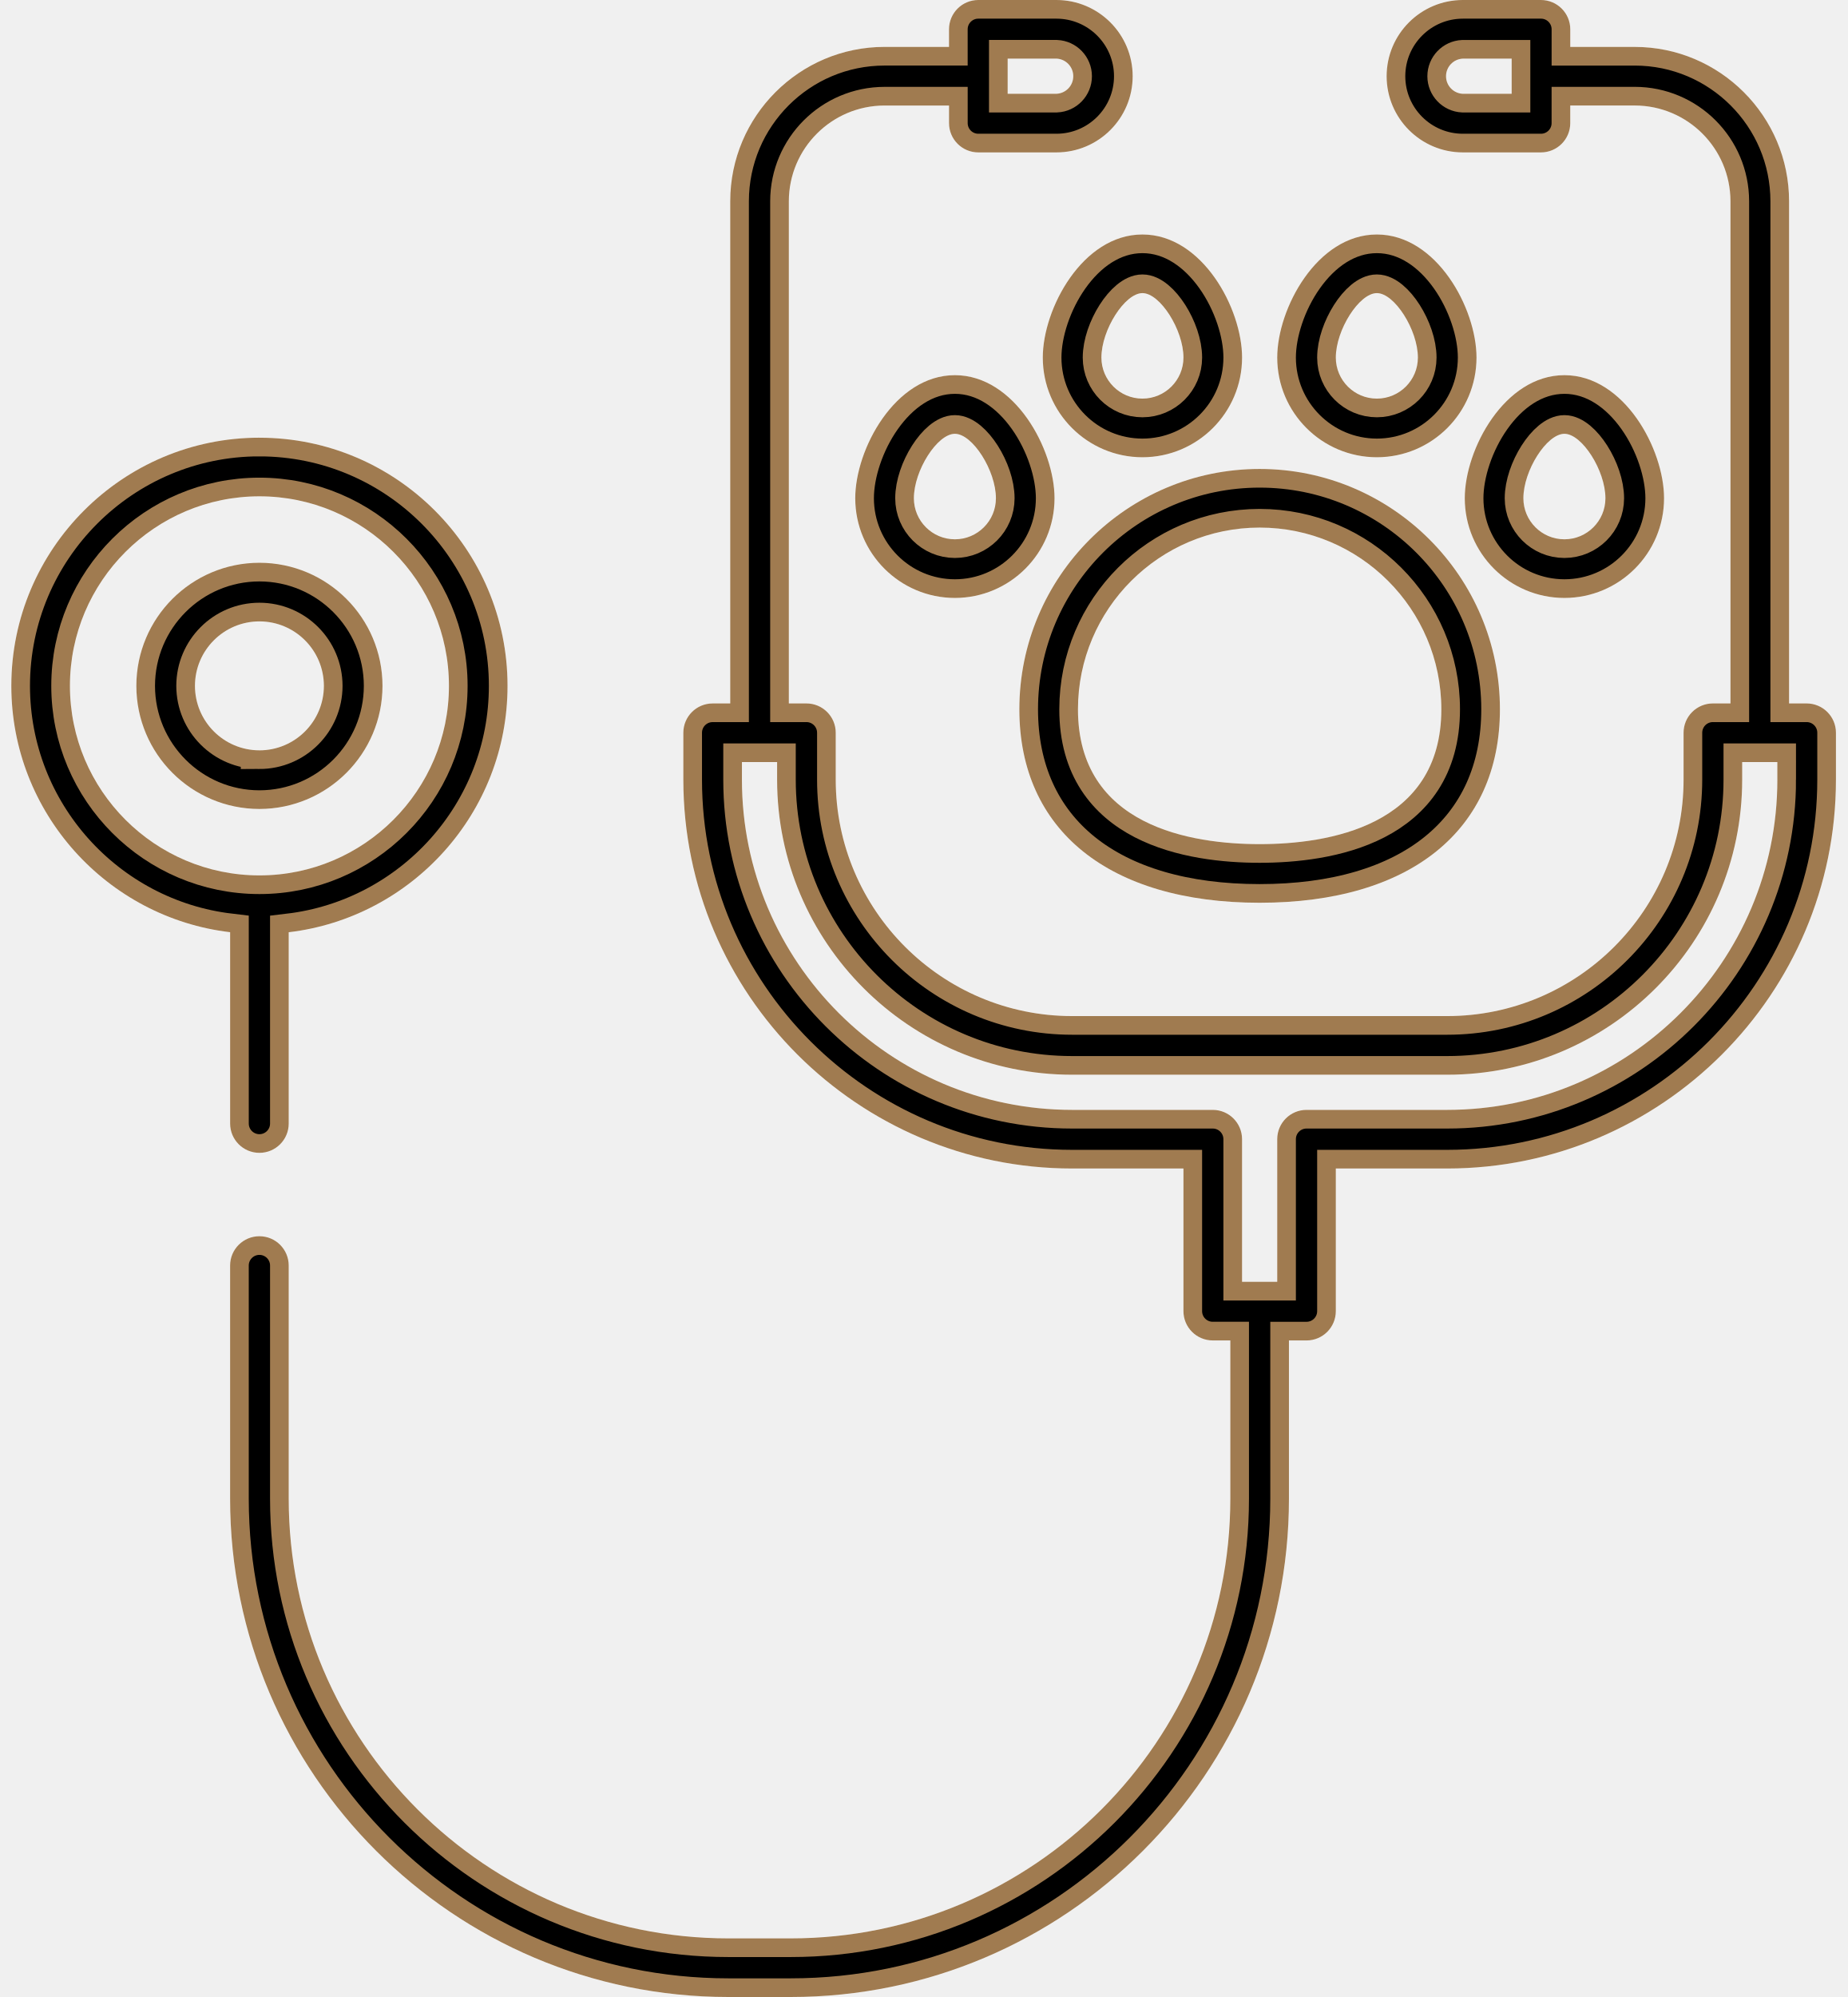
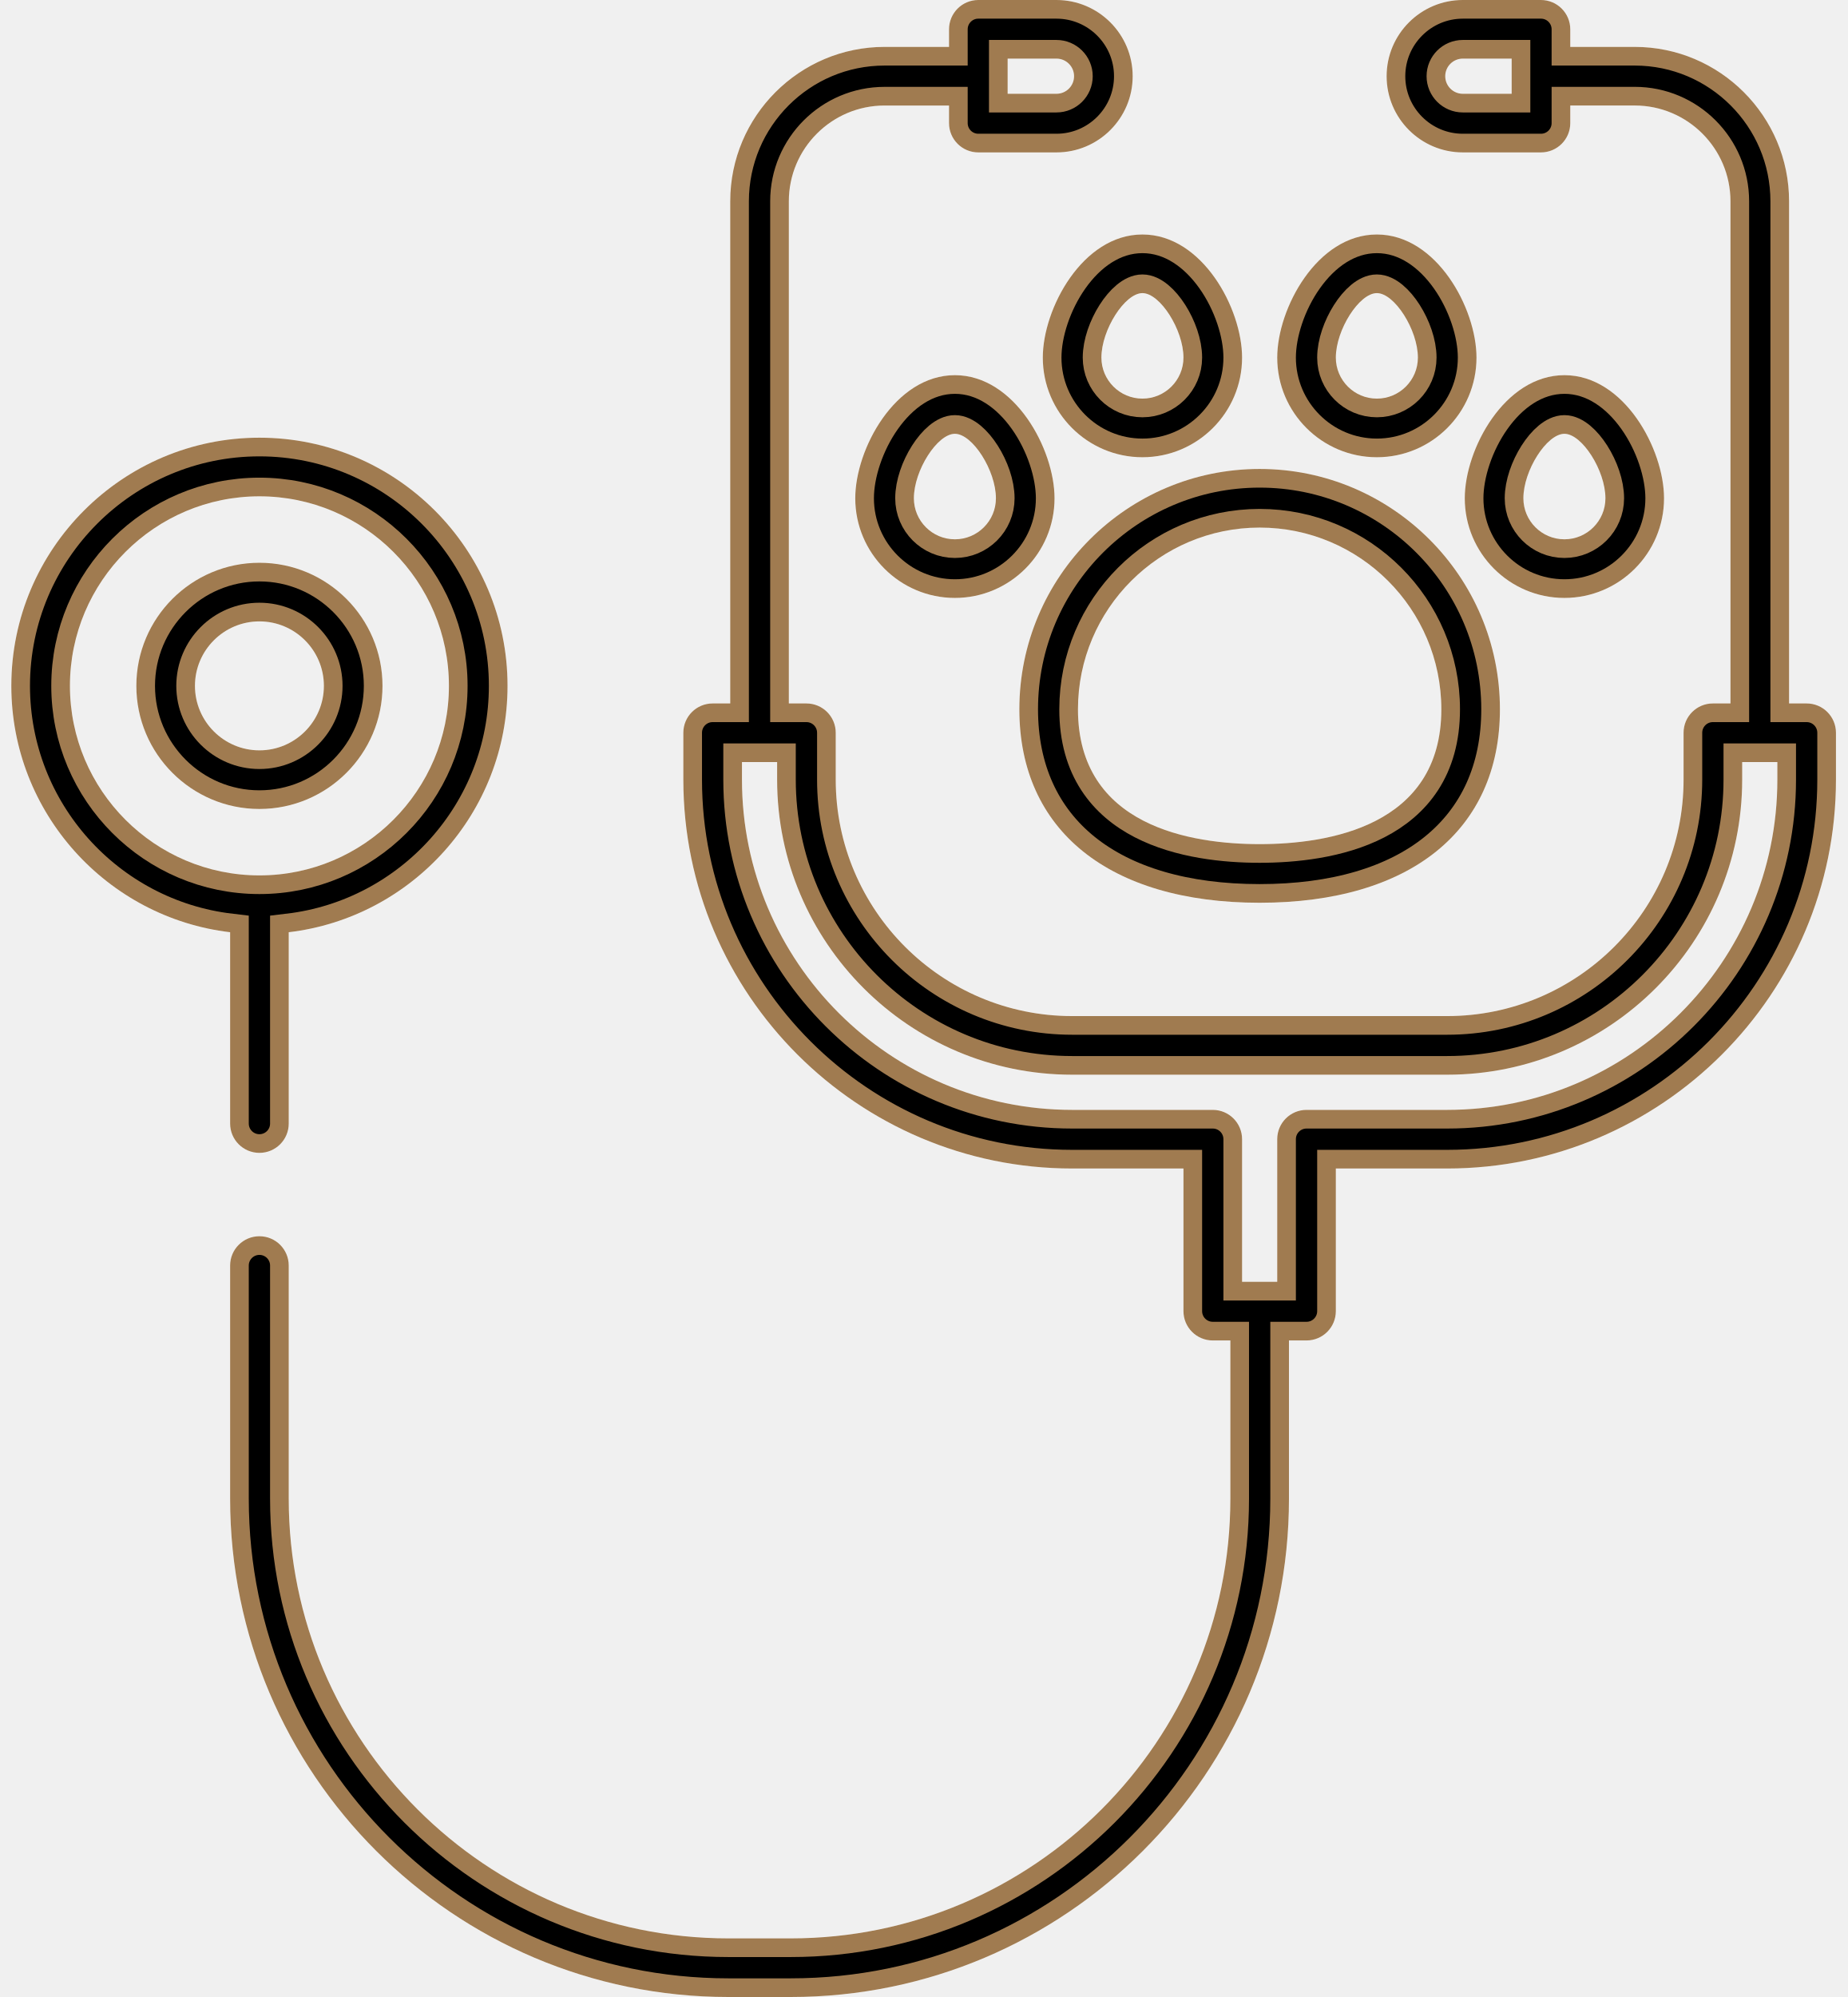
- <svg xmlns="http://www.w3.org/2000/svg" width="99" height="107">
-   <mask id="a" fill="#fff">
-     <path d="M13.903 23.452C6.571 23.452.607 29.417.607 36.748c0 6.8 5.132 12.421 11.726 13.2V60.2a1.57 1.57 0 003.14 0V49.95c6.595-.78 11.727-6.4 11.727-13.2 0-7.332-5.965-13.297-13.297-13.297zm0 23.452c-5.6 0-10.155-4.556-10.155-10.156 0-5.6 4.555-10.155 10.155-10.155S24.06 31.149 24.06 36.748c0 5.6-4.556 10.156-10.156 10.156z" />
-     <path d="M13.903 30.153a6.604 6.604 0 00-6.596 6.596 6.604 6.604 0 006.596 6.596 6.604 6.604 0 006.596-6.596 6.604 6.604 0 00-6.596-6.596zm0 10.05a3.459 3.459 0 01-3.455-3.454 3.459 3.459 0 013.455-3.455 3.459 3.459 0 013.455 3.455 3.459 3.459 0 01-3.455 3.455zm82.92-2.513h-.942V10.785c0-4.56-3.71-8.271-8.271-8.271h-3.455V1.57A1.57 1.57 0 0082.585 0h-4.189a4.088 4.088 0 00-4.083 4.083 4.088 4.088 0 004.083 4.083h4.188a1.57 1.57 0 001.57-1.57v-.943h3.456a5.136 5.136 0 015.13 5.13V37.69h-.942a1.57 1.57 0 00-1.571 1.571v2.513c0 6.985-5.683 12.668-12.668 12.668H57.457c-6.985 0-12.668-5.683-12.668-12.668V39.26a1.57 1.57 0 00-1.57-1.57h-.943V10.784a5.136 5.136 0 015.13-5.13h3.455v.942c0 .867.703 1.57 1.57 1.57h4.188a4.088 4.088 0 004.084-4.083A4.088 4.088 0 0056.618 0H52.43a1.57 1.57 0 00-1.57 1.57v.943h-3.455c-4.56 0-8.27 3.71-8.27 8.27v26.908h-.943a1.57 1.57 0 00-1.57 1.57v2.513c0 11.488 9.346 20.835 20.834 20.835h5.968v7.642c0 .868.703 1.57 1.57 1.57h.942v8.481c0 12.99-10.567 23.557-23.556 23.557h-3.35c-12.99 0-23.557-10.567-23.557-23.557V67.808a1.57 1.57 0 00-3.141 0v12.494C12.333 95.023 24.309 107 39.03 107h3.35c14.721 0 26.698-11.977 26.698-26.698v-8.48h.942a1.57 1.57 0 001.57-1.57v-7.643h5.968c11.488 0 20.835-9.347 20.835-20.835V39.26c0-.867-.704-1.57-1.571-1.57zM81.013 5.026h-2.617a.943.943 0 010-1.884h2.618v1.884zm-27.01-1.885h2.617a.943.943 0 010 1.884h-2.617V3.141zm41.25 38.633c0 9.756-7.937 17.694-17.693 17.694h-7.54a1.57 1.57 0 00-1.57 1.57v7.643h-1.885v-7.643a1.57 1.57 0 00-1.57-1.57h-7.539c-9.756 0-17.694-7.938-17.694-17.694v-.942h1.885v.942c0 8.717 7.092 15.81 15.81 15.81h20.101c8.718 0 15.81-7.093 15.81-15.81v-.942h1.884v.942z" />
-     <path d="M67.508 25.127c-7.1 0-12.878 5.777-12.878 12.878 0 6.49 4.814 10.365 12.878 10.365s12.877-3.875 12.877-10.365c0-7.1-5.776-12.878-12.877-12.878zm0 20.102c-3.636 0-9.737-.939-9.737-7.224 0-5.369 4.368-9.737 9.737-9.737s9.737 4.368 9.737 9.737c0 6.285-6.1 7.224-9.737 7.224zm-6.282-32.665c-3.21 0-5.34 3.97-5.34 6.596a5.345 5.345 0 005.34 5.34 5.345 5.345 0 005.34-5.34c0-2.626-2.13-6.596-5.34-6.596zm0 8.794a2.201 2.201 0 01-2.199-2.198c0-1.486 1.254-3.455 2.2-3.455.944 0 2.198 1.97 2.198 3.455a2.202 2.202 0 01-2.199 2.198zm12.564-8.794c-3.21 0-5.34 3.97-5.34 6.596a5.345 5.345 0 005.34 5.34 5.345 5.345 0 005.34-5.34c0-2.626-2.13-6.596-5.34-6.596zm0 8.794a2.201 2.201 0 01-2.2-2.198c0-1.486 1.254-3.455 2.2-3.455.945 0 2.198 1.97 2.198 3.455a2.201 2.201 0 01-2.198 2.198zm10.05-1.256c-3.21 0-5.339 3.97-5.339 6.596a5.345 5.345 0 005.34 5.34 5.345 5.345 0 005.34-5.34c0-2.626-2.13-6.596-5.34-6.596zm0 8.794a2.201 2.201 0 01-2.198-2.198c0-1.486 1.253-3.455 2.199-3.455.945 0 2.198 1.97 2.198 3.455a2.201 2.201 0 01-2.198 2.198zm-32.665-8.794c-3.21 0-5.34 3.97-5.34 6.596a5.345 5.345 0 005.34 5.34 5.345 5.345 0 005.34-5.34c0-2.626-2.13-6.596-5.34-6.596zm0 8.794a2.201 2.201 0 01-2.198-2.198c0-1.486 1.253-3.455 2.198-3.455.946 0 2.199 1.97 2.199 3.455a2.201 2.201 0 01-2.199 2.198z" />
+ <svg xmlns="http://www.w3.org/2000/svg" width="99" height="107" viewBox="0 0 99 107">
+   <mask id="path-1-inside-1" fill="white">
+     <path d="M13.903 23.452C6.571 23.452 0.607 29.417 0.607 36.748C0.607 43.549 5.739 49.169 12.333 49.949V60.2C12.333 61.068 13.036 61.771 13.903 61.771C14.771 61.771 15.474 61.068 15.474 60.2V49.949C22.068 49.169 27.2 43.548 27.2 36.748C27.2 29.417 21.235 23.452 13.903 23.452ZM13.903 46.904C8.303 46.904 3.748 42.348 3.748 36.748C3.748 31.149 8.303 26.593 13.903 26.593C19.503 26.593 24.059 31.149 24.059 36.748C24.059 42.348 19.503 46.904 13.903 46.904Z" />
+     <path d="M13.903 30.153C10.266 30.153 7.307 33.112 7.307 36.749C7.307 40.386 10.266 43.345 13.903 43.345C17.54 43.345 20.499 40.386 20.499 36.749C20.499 33.112 17.54 30.153 13.903 30.153ZM13.903 40.204C11.998 40.204 10.448 38.654 10.448 36.749C10.448 34.844 11.998 33.294 13.903 33.294C15.808 33.294 17.358 34.844 17.358 36.749C17.358 38.654 15.808 40.204 13.903 40.204Z" />
+     <path d="M96.823 37.691H95.881V10.784C95.881 6.223 92.17 2.513 87.61 2.513H84.155V1.571C84.155 0.703 83.452 0 82.584 0H78.396C76.145 0 74.313 1.832 74.313 4.083C74.313 6.335 76.145 8.166 78.396 8.166H82.584C83.452 8.166 84.155 7.463 84.155 6.596V5.653H87.61C90.438 5.653 92.74 7.955 92.74 10.784V37.691H91.797C90.93 37.691 90.227 38.394 90.227 39.261V41.774C90.227 48.759 84.544 54.442 77.559 54.442H57.457C50.472 54.442 44.789 48.759 44.789 41.774V39.261C44.789 38.394 44.086 37.691 43.218 37.691H42.276V10.784C42.276 7.955 44.577 5.654 47.406 5.654H50.861V6.596C50.861 7.463 51.564 8.166 52.431 8.166H56.619C58.871 8.166 60.703 6.335 60.703 4.083C60.703 1.832 58.871 0 56.619 0H52.431C51.564 0 50.861 0.703 50.861 1.571V2.513H47.406C42.845 2.513 39.135 6.223 39.135 10.784V37.691H38.193C37.325 37.691 36.622 38.394 36.622 39.261V41.774C36.622 53.262 45.969 62.609 57.457 62.609H63.425V70.251C63.425 71.119 64.128 71.822 64.995 71.822H65.938V80.302C65.938 93.291 55.37 103.859 42.381 103.859H39.031C26.041 103.859 15.474 93.291 15.474 80.302V67.808C15.474 66.941 14.771 66.238 13.903 66.238C13.036 66.238 12.333 66.941 12.333 67.808V80.302C12.333 95.023 24.309 107 39.031 107H42.381C57.102 107 69.079 95.023 69.079 80.302V71.822H70.021C70.888 71.822 71.591 71.119 71.591 70.251V62.609H77.559C89.047 62.609 98.394 53.262 98.394 41.774V39.261C98.393 38.394 97.69 37.691 96.823 37.691ZM81.014 5.025H78.396C77.877 5.025 77.454 4.603 77.454 4.083C77.454 3.564 77.877 3.141 78.396 3.141H81.014V5.025ZM54.002 3.141H56.619C57.139 3.141 57.562 3.564 57.562 4.083C57.562 4.603 57.139 5.025 56.619 5.025H54.002V3.141ZM95.253 41.774C95.253 51.53 87.315 59.468 77.559 59.468H70.021C69.153 59.468 68.45 60.171 68.45 61.038V68.681H66.566V61.038C66.566 60.171 65.863 59.468 64.995 59.468H57.457C47.701 59.468 39.764 51.53 39.764 41.774V40.832H41.648V41.774C41.648 50.491 48.74 57.583 57.457 57.583H77.559C86.276 57.583 93.368 50.491 93.368 41.774V40.832H95.253L95.253 41.774Z" />
+     <path d="M67.508 25.127C60.407 25.127 54.63 30.904 54.63 38.005C54.63 44.495 59.444 48.37 67.508 48.37C75.572 48.37 80.385 44.495 80.385 38.005C80.386 30.904 74.609 25.127 67.508 25.127ZM67.508 45.229C63.871 45.229 57.771 44.29 57.771 38.005C57.771 32.636 62.139 28.268 67.508 28.268C72.877 28.268 77.245 32.636 77.245 38.005C77.245 44.29 71.144 45.229 67.508 45.229Z" />
+     <path d="M61.226 12.564C58.016 12.564 55.887 16.533 55.887 19.16C55.887 22.104 58.282 24.499 61.226 24.499C64.171 24.499 66.566 22.104 66.566 19.16C66.566 16.534 64.436 12.564 61.226 12.564ZM61.226 21.358C60.014 21.358 59.027 20.372 59.027 19.16C59.027 17.674 60.281 15.705 61.226 15.705C62.171 15.705 63.425 17.674 63.425 19.16C63.425 20.372 62.438 21.358 61.226 21.358Z" />
+     <path d="M73.79 12.564C70.58 12.564 68.45 16.533 68.45 19.16C68.45 22.104 70.845 24.499 73.79 24.499C76.734 24.499 79.129 22.104 79.129 19.16C79.129 16.534 76.999 12.564 73.79 12.564ZM73.79 21.358C72.577 21.358 71.591 20.372 71.591 19.16C71.591 17.674 72.844 15.705 73.79 15.705C74.735 15.705 75.988 17.674 75.988 19.16C75.988 20.372 75.002 21.358 73.79 21.358Z" />
+     <path d="M83.841 20.102C80.631 20.102 78.501 24.072 78.501 26.698C78.501 29.642 80.896 32.037 83.841 32.037C86.785 32.037 89.18 29.642 89.18 26.698C89.18 24.072 87.05 20.102 83.841 20.102ZM83.841 28.896C82.628 28.896 81.642 27.91 81.642 26.698C81.642 25.212 82.895 23.243 83.841 23.243C84.786 23.243 86.039 25.212 86.039 26.698C86.039 27.91 85.053 28.896 83.841 28.896Z" />
+     <path d="M51.175 20.102C47.965 20.102 45.836 24.072 45.836 26.698C45.836 29.642 48.231 32.037 51.175 32.037C54.12 32.037 56.515 29.642 56.515 26.698C56.515 24.072 54.385 20.102 51.175 20.102ZM51.175 28.896C49.963 28.896 48.977 27.91 48.977 26.698C48.977 25.212 50.23 23.243 51.175 23.243C52.12 23.243 53.374 25.212 53.374 26.698C53.374 27.91 52.388 28.896 51.175 28.896Z" />
  </mask>
-   <path d="M13.903 23.452C6.571 23.452.607 29.417.607 36.748c0 6.8 5.132 12.421 11.726 13.2V60.2a1.57 1.57 0 003.14 0V49.95c6.595-.78 11.727-6.4 11.727-13.2 0-7.332-5.965-13.297-13.297-13.297zm0 23.452c-5.6 0-10.155-4.556-10.155-10.156 0-5.6 4.555-10.155 10.155-10.155S24.06 31.149 24.06 36.748c0 5.6-4.556 10.156-10.156 10.156z" fill="#fff" />
-   <path d="M13.903 30.153a6.604 6.604 0 00-6.596 6.596 6.604 6.604 0 006.596 6.596 6.604 6.604 0 006.596-6.596 6.604 6.604 0 00-6.596-6.596zm0 10.05a3.459 3.459 0 01-3.455-3.454 3.459 3.459 0 013.455-3.455 3.459 3.459 0 013.455 3.455 3.459 3.459 0 01-3.455 3.455zm82.92-2.513h-.942V10.785c0-4.56-3.71-8.271-8.271-8.271h-3.455V1.57A1.57 1.57 0 0082.585 0h-4.189a4.088 4.088 0 00-4.083 4.083 4.088 4.088 0 004.083 4.083h4.188a1.57 1.57 0 001.57-1.57v-.943h3.456a5.136 5.136 0 015.13 5.13V37.69h-.942a1.57 1.57 0 00-1.571 1.571v2.513c0 6.985-5.683 12.668-12.668 12.668H57.457c-6.985 0-12.668-5.683-12.668-12.668V39.26a1.57 1.57 0 00-1.57-1.57h-.943V10.784a5.136 5.136 0 015.13-5.13h3.455v.942c0 .867.703 1.57 1.57 1.57h4.188a4.088 4.088 0 004.084-4.083A4.088 4.088 0 0056.618 0H52.43a1.57 1.57 0 00-1.57 1.57v.943h-3.455c-4.56 0-8.27 3.71-8.27 8.27v26.908h-.943a1.57 1.57 0 00-1.57 1.57v2.513c0 11.488 9.346 20.835 20.834 20.835h5.968v7.642c0 .868.703 1.57 1.57 1.57h.942v8.481c0 12.99-10.567 23.557-23.556 23.557h-3.35c-12.99 0-23.557-10.567-23.557-23.557V67.808a1.57 1.57 0 00-3.141 0v12.494C12.333 95.023 24.309 107 39.03 107h3.35c14.721 0 26.698-11.977 26.698-26.698v-8.48h.942a1.57 1.57 0 001.57-1.57v-7.643h5.968c11.488 0 20.835-9.347 20.835-20.835V39.26c0-.867-.704-1.57-1.571-1.57zM81.013 5.026h-2.617a.943.943 0 010-1.884h2.618v1.884zm-27.01-1.885h2.617a.943.943 0 010 1.884h-2.617V3.141zm41.25 38.633c0 9.756-7.937 17.694-17.693 17.694h-7.54a1.57 1.57 0 00-1.57 1.57v7.643h-1.885v-7.643a1.57 1.57 0 00-1.57-1.57h-7.539c-9.756 0-17.694-7.938-17.694-17.694v-.942h1.885v.942c0 8.717 7.092 15.81 15.81 15.81h20.101c8.718 0 15.81-7.093 15.81-15.81v-.942h1.884v.942z" fill="#fff" />
-   <path d="M67.508 25.127c-7.1 0-12.878 5.777-12.878 12.878 0 6.49 4.814 10.365 12.878 10.365s12.877-3.875 12.877-10.365c0-7.1-5.776-12.878-12.877-12.878zm0 20.102c-3.636 0-9.737-.939-9.737-7.224 0-5.369 4.368-9.737 9.737-9.737s9.737 4.368 9.737 9.737c0 6.285-6.1 7.224-9.737 7.224zm-6.282-32.665c-3.21 0-5.34 3.97-5.34 6.596a5.345 5.345 0 005.34 5.34 5.345 5.345 0 005.34-5.34c0-2.626-2.13-6.596-5.34-6.596zm0 8.794a2.201 2.201 0 01-2.199-2.198c0-1.486 1.254-3.455 2.2-3.455.944 0 2.198 1.97 2.198 3.455a2.202 2.202 0 01-2.199 2.198zm12.564-8.794c-3.21 0-5.34 3.97-5.34 6.596a5.345 5.345 0 005.34 5.34 5.345 5.345 0 005.34-5.34c0-2.626-2.13-6.596-5.34-6.596zm0 8.794a2.201 2.201 0 01-2.2-2.198c0-1.486 1.254-3.455 2.2-3.455.945 0 2.198 1.97 2.198 3.455a2.201 2.201 0 01-2.198 2.198zm10.05-1.256c-3.21 0-5.339 3.97-5.339 6.596a5.345 5.345 0 005.34 5.34 5.345 5.345 0 005.34-5.34c0-2.626-2.13-6.596-5.34-6.596zm0 8.794a2.201 2.201 0 01-2.198-2.198c0-1.486 1.253-3.455 2.199-3.455.945 0 2.198 1.97 2.198 3.455a2.201 2.201 0 01-2.198 2.198zm-32.665-8.794c-3.21 0-5.34 3.97-5.34 6.596a5.345 5.345 0 005.34 5.34 5.345 5.345 0 005.34-5.34c0-2.626-2.13-6.596-5.34-6.596zm0 8.794a2.201 2.201 0 01-2.198-2.198c0-1.486 1.253-3.455 2.198-3.455.946 0 2.199 1.97 2.199 3.455a2.201 2.201 0 01-2.199 2.198z" fill="#fff" />
-   <path d="M13.903 23.452C6.571 23.452.607 29.417.607 36.748c0 6.8 5.132 12.421 11.726 13.2V60.2a1.57 1.57 0 003.14 0V49.95c6.595-.78 11.727-6.4 11.727-13.2 0-7.332-5.965-13.297-13.297-13.297zm0 23.452c-5.6 0-10.155-4.556-10.155-10.156 0-5.6 4.555-10.155 10.155-10.155S24.06 31.149 24.06 36.748c0 5.6-4.556 10.156-10.156 10.156z" stroke="#A07B50" stroke-width="2" mask="url(#a)" />
-   <path d="M13.903 30.153a6.604 6.604 0 00-6.596 6.596 6.604 6.604 0 006.596 6.596 6.604 6.604 0 006.596-6.596 6.604 6.604 0 00-6.596-6.596zm0 10.05a3.459 3.459 0 01-3.455-3.454 3.459 3.459 0 013.455-3.455 3.459 3.459 0 013.455 3.455 3.459 3.459 0 01-3.455 3.455zm82.92-2.513h-.942V10.785c0-4.56-3.71-8.271-8.271-8.271h-3.455V1.57A1.57 1.57 0 0082.585 0h-4.189a4.088 4.088 0 00-4.083 4.083 4.088 4.088 0 004.083 4.083h4.188a1.57 1.57 0 001.57-1.57v-.943h3.456a5.136 5.136 0 015.13 5.13V37.69h-.942a1.57 1.57 0 00-1.571 1.571v2.513c0 6.985-5.683 12.668-12.668 12.668H57.457c-6.985 0-12.668-5.683-12.668-12.668V39.26a1.57 1.57 0 00-1.57-1.57h-.943V10.784a5.136 5.136 0 015.13-5.13h3.455v.942c0 .867.703 1.57 1.57 1.57h4.188a4.088 4.088 0 004.084-4.083A4.088 4.088 0 0056.618 0H52.43a1.57 1.57 0 00-1.57 1.57v.943h-3.455c-4.56 0-8.27 3.71-8.27 8.27v26.908h-.943a1.57 1.57 0 00-1.57 1.57v2.513c0 11.488 9.346 20.835 20.834 20.835h5.968v7.642c0 .868.703 1.57 1.57 1.57h.942v8.481c0 12.99-10.567 23.557-23.556 23.557h-3.35c-12.99 0-23.557-10.567-23.557-23.557V67.808a1.57 1.57 0 00-3.141 0v12.494C12.333 95.023 24.309 107 39.03 107h3.35c14.721 0 26.698-11.977 26.698-26.698v-8.48h.942a1.57 1.57 0 001.57-1.57v-7.643h5.968c11.488 0 20.835-9.347 20.835-20.835V39.26c0-.867-.704-1.57-1.571-1.57zM81.013 5.026h-2.617a.943.943 0 010-1.884h2.618v1.884zm-27.01-1.885h2.617a.943.943 0 010 1.884h-2.617V3.141zm41.25 38.633c0 9.756-7.937 17.694-17.693 17.694h-7.54a1.57 1.57 0 00-1.57 1.57v7.643h-1.885v-7.643a1.57 1.57 0 00-1.57-1.57h-7.539c-9.756 0-17.694-7.938-17.694-17.694v-.942h1.885v.942c0 8.717 7.092 15.81 15.81 15.81h20.101c8.718 0 15.81-7.093 15.81-15.81v-.942h1.884v.942z" stroke="#A07B50" stroke-width="2" mask="url(#a)" />
-   <path d="M67.508 25.127c-7.1 0-12.878 5.777-12.878 12.878 0 6.49 4.814 10.365 12.878 10.365s12.877-3.875 12.877-10.365c0-7.1-5.776-12.878-12.877-12.878zm0 20.102c-3.636 0-9.737-.939-9.737-7.224 0-5.369 4.368-9.737 9.737-9.737s9.737 4.368 9.737 9.737c0 6.285-6.1 7.224-9.737 7.224zm-6.282-32.665c-3.21 0-5.34 3.97-5.34 6.596a5.345 5.345 0 005.34 5.34 5.345 5.345 0 005.34-5.34c0-2.626-2.13-6.596-5.34-6.596zm0 8.794a2.201 2.201 0 01-2.199-2.198c0-1.486 1.254-3.455 2.2-3.455.944 0 2.198 1.97 2.198 3.455a2.202 2.202 0 01-2.199 2.198zm12.564-8.794c-3.21 0-5.34 3.97-5.34 6.596a5.345 5.345 0 005.34 5.34 5.345 5.345 0 005.34-5.34c0-2.626-2.13-6.596-5.34-6.596zm0 8.794a2.201 2.201 0 01-2.2-2.198c0-1.486 1.254-3.455 2.2-3.455.945 0 2.198 1.97 2.198 3.455a2.201 2.201 0 01-2.198 2.198zm10.05-1.256c-3.21 0-5.339 3.97-5.339 6.596a5.345 5.345 0 005.34 5.34 5.345 5.345 0 005.34-5.34c0-2.626-2.13-6.596-5.34-6.596zm0 8.794a2.201 2.201 0 01-2.198-2.198c0-1.486 1.253-3.455 2.199-3.455.945 0 2.198 1.97 2.198 3.455a2.201 2.201 0 01-2.198 2.198zm-32.665-8.794c-3.21 0-5.34 3.97-5.34 6.596a5.345 5.345 0 005.34 5.34 5.345 5.345 0 005.34-5.34c0-2.626-2.13-6.596-5.34-6.596zm0 8.794a2.201 2.201 0 01-2.198-2.198c0-1.486 1.253-3.455 2.198-3.455.946 0 2.199 1.97 2.199 3.455a2.201 2.201 0 01-2.199 2.198z" stroke="#A07B50" stroke-width="2" mask="url(#a)" />
+   <path d="M13.903 23.452C6.571 23.452 0.607 29.417 0.607 36.748C0.607 43.549 5.739 49.169 12.333 49.949V60.2C12.333 61.068 13.036 61.771 13.903 61.771C14.771 61.771 15.474 61.068 15.474 60.2V49.949C22.068 49.169 27.2 43.548 27.2 36.748C27.2 29.417 21.235 23.452 13.903 23.452ZM13.903 46.904C8.303 46.904 3.748 42.348 3.748 36.748C3.748 31.149 8.303 26.593 13.903 26.593C19.503 26.593 24.059 31.149 24.059 36.748C24.059 42.348 19.503 46.904 13.903 46.904Z" fill="white" />
+   <path d="M13.903 30.153C10.266 30.153 7.307 33.112 7.307 36.749C7.307 40.386 10.266 43.345 13.903 43.345C17.54 43.345 20.499 40.386 20.499 36.749C20.499 33.112 17.54 30.153 13.903 30.153ZM13.903 40.204C11.998 40.204 10.448 38.654 10.448 36.749C10.448 34.844 11.998 33.294 13.903 33.294C15.808 33.294 17.358 34.844 17.358 36.749C17.358 38.654 15.808 40.204 13.903 40.204Z" fill="white" />
+   <path d="M96.823 37.691H95.881V10.784C95.881 6.223 92.17 2.513 87.61 2.513H84.155V1.571C84.155 0.703 83.452 0 82.584 0H78.396C76.145 0 74.313 1.832 74.313 4.083C74.313 6.335 76.145 8.166 78.396 8.166H82.584C83.452 8.166 84.155 7.463 84.155 6.596V5.653H87.61C90.438 5.653 92.74 7.955 92.74 10.784V37.691H91.797C90.93 37.691 90.227 38.394 90.227 39.261V41.774C90.227 48.759 84.544 54.442 77.559 54.442H57.457C50.472 54.442 44.789 48.759 44.789 41.774V39.261C44.789 38.394 44.086 37.691 43.218 37.691H42.276V10.784C42.276 7.955 44.577 5.654 47.406 5.654H50.861V6.596C50.861 7.463 51.564 8.166 52.431 8.166H56.619C58.871 8.166 60.703 6.335 60.703 4.083C60.703 1.832 58.871 0 56.619 0H52.431C51.564 0 50.861 0.703 50.861 1.571V2.513H47.406C42.845 2.513 39.135 6.223 39.135 10.784V37.691H38.193C37.325 37.691 36.622 38.394 36.622 39.261V41.774C36.622 53.262 45.969 62.609 57.457 62.609H63.425V70.251C63.425 71.119 64.128 71.822 64.995 71.822H65.938V80.302C65.938 93.291 55.37 103.859 42.381 103.859H39.031C26.041 103.859 15.474 93.291 15.474 80.302V67.808C15.474 66.941 14.771 66.238 13.903 66.238C13.036 66.238 12.333 66.941 12.333 67.808V80.302C12.333 95.023 24.309 107 39.031 107H42.381C57.102 107 69.079 95.023 69.079 80.302V71.822H70.021C70.888 71.822 71.591 71.119 71.591 70.251V62.609H77.559C89.047 62.609 98.394 53.262 98.394 41.774V39.261C98.393 38.394 97.69 37.691 96.823 37.691ZM81.014 5.025H78.396C77.877 5.025 77.454 4.603 77.454 4.083C77.454 3.564 77.877 3.141 78.396 3.141H81.014V5.025ZM54.002 3.141H56.619C57.139 3.141 57.562 3.564 57.562 4.083C57.562 4.603 57.139 5.025 56.619 5.025H54.002V3.141ZM95.253 41.774C95.253 51.53 87.315 59.468 77.559 59.468H70.021C69.153 59.468 68.45 60.171 68.45 61.038V68.681H66.566V61.038C66.566 60.171 65.863 59.468 64.995 59.468H57.457C47.701 59.468 39.764 51.53 39.764 41.774V40.832H41.648V41.774C41.648 50.491 48.74 57.583 57.457 57.583H77.559C86.276 57.583 93.368 50.491 93.368 41.774V40.832H95.253L95.253 41.774Z" fill="white" />
+   <path d="M67.508 25.127C60.407 25.127 54.63 30.904 54.63 38.005C54.63 44.495 59.444 48.37 67.508 48.37C75.572 48.37 80.385 44.495 80.385 38.005C80.386 30.904 74.609 25.127 67.508 25.127ZM67.508 45.229C63.871 45.229 57.771 44.29 57.771 38.005C57.771 32.636 62.139 28.268 67.508 28.268C72.877 28.268 77.245 32.636 77.245 38.005C77.245 44.29 71.144 45.229 67.508 45.229Z" fill="white" />
+   <path d="M61.226 12.564C58.016 12.564 55.887 16.533 55.887 19.16C55.887 22.104 58.282 24.499 61.226 24.499C64.171 24.499 66.566 22.104 66.566 19.16C66.566 16.534 64.436 12.564 61.226 12.564ZM61.226 21.358C60.014 21.358 59.027 20.372 59.027 19.16C59.027 17.674 60.281 15.705 61.226 15.705C62.171 15.705 63.425 17.674 63.425 19.16C63.425 20.372 62.438 21.358 61.226 21.358Z" fill="white" />
+   <path d="M73.79 12.564C70.58 12.564 68.45 16.533 68.45 19.16C68.45 22.104 70.845 24.499 73.79 24.499C76.734 24.499 79.129 22.104 79.129 19.16C79.129 16.534 76.999 12.564 73.79 12.564ZM73.79 21.358C72.577 21.358 71.591 20.372 71.591 19.16C71.591 17.674 72.844 15.705 73.79 15.705C74.735 15.705 75.988 17.674 75.988 19.16C75.988 20.372 75.002 21.358 73.79 21.358Z" fill="white" />
+   <path d="M83.841 20.102C80.631 20.102 78.501 24.072 78.501 26.698C78.501 29.642 80.896 32.037 83.841 32.037C86.785 32.037 89.18 29.642 89.18 26.698C89.18 24.072 87.05 20.102 83.841 20.102ZM83.841 28.896C82.628 28.896 81.642 27.91 81.642 26.698C81.642 25.212 82.895 23.243 83.841 23.243C84.786 23.243 86.039 25.212 86.039 26.698C86.039 27.91 85.053 28.896 83.841 28.896Z" fill="white" />
+   <path d="M51.175 20.102C47.965 20.102 45.836 24.072 45.836 26.698C45.836 29.642 48.231 32.037 51.175 32.037C54.12 32.037 56.515 29.642 56.515 26.698C56.515 24.072 54.385 20.102 51.175 20.102ZM51.175 28.896C49.963 28.896 48.977 27.91 48.977 26.698C48.977 25.212 50.23 23.243 51.175 23.243C52.12 23.243 53.374 25.212 53.374 26.698C53.374 27.91 52.388 28.896 51.175 28.896Z" fill="white" />
+   <path d="M13.903 23.452C6.571 23.452 0.607 29.417 0.607 36.748C0.607 43.549 5.739 49.169 12.333 49.949V60.2C12.333 61.068 13.036 61.771 13.903 61.771C14.771 61.771 15.474 61.068 15.474 60.2V49.949C22.068 49.169 27.2 43.548 27.2 36.748C27.2 29.417 21.235 23.452 13.903 23.452ZM13.903 46.904C8.303 46.904 3.748 42.348 3.748 36.748C3.748 31.149 8.303 26.593 13.903 26.593C19.503 26.593 24.059 31.149 24.059 36.748C24.059 42.348 19.503 46.904 13.903 46.904Z" stroke="#A07B50" stroke-width="2" mask="url(#path-1-inside-1)" />
+   <path d="M13.903 30.153C10.266 30.153 7.307 33.112 7.307 36.749C7.307 40.386 10.266 43.345 13.903 43.345C17.54 43.345 20.499 40.386 20.499 36.749C20.499 33.112 17.54 30.153 13.903 30.153ZM13.903 40.204C11.998 40.204 10.448 38.654 10.448 36.749C10.448 34.844 11.998 33.294 13.903 33.294C15.808 33.294 17.358 34.844 17.358 36.749C17.358 38.654 15.808 40.204 13.903 40.204Z" stroke="#A07B50" stroke-width="2" mask="url(#path-1-inside-1)" />
+   <path d="M96.823 37.691H95.881V10.784C95.881 6.223 92.17 2.513 87.61 2.513H84.155V1.571C84.155 0.703 83.452 0 82.584 0H78.396C76.145 0 74.313 1.832 74.313 4.083C74.313 6.335 76.145 8.166 78.396 8.166H82.584C83.452 8.166 84.155 7.463 84.155 6.596V5.653H87.61C90.438 5.653 92.74 7.955 92.74 10.784V37.691H91.797C90.93 37.691 90.227 38.394 90.227 39.261V41.774C90.227 48.759 84.544 54.442 77.559 54.442H57.457C50.472 54.442 44.789 48.759 44.789 41.774V39.261C44.789 38.394 44.086 37.691 43.218 37.691H42.276V10.784C42.276 7.955 44.577 5.654 47.406 5.654H50.861V6.596C50.861 7.463 51.564 8.166 52.431 8.166H56.619C58.871 8.166 60.703 6.335 60.703 4.083C60.703 1.832 58.871 0 56.619 0H52.431C51.564 0 50.861 0.703 50.861 1.571V2.513H47.406C42.845 2.513 39.135 6.223 39.135 10.784V37.691H38.193C37.325 37.691 36.622 38.394 36.622 39.261V41.774C36.622 53.262 45.969 62.609 57.457 62.609H63.425V70.251C63.425 71.119 64.128 71.822 64.995 71.822H65.938V80.302C65.938 93.291 55.37 103.859 42.381 103.859H39.031C26.041 103.859 15.474 93.291 15.474 80.302V67.808C15.474 66.941 14.771 66.238 13.903 66.238C13.036 66.238 12.333 66.941 12.333 67.808V80.302C12.333 95.023 24.309 107 39.031 107H42.381C57.102 107 69.079 95.023 69.079 80.302V71.822H70.021C70.888 71.822 71.591 71.119 71.591 70.251V62.609H77.559C89.047 62.609 98.394 53.262 98.394 41.774V39.261C98.393 38.394 97.69 37.691 96.823 37.691ZM81.014 5.025H78.396C77.877 5.025 77.454 4.603 77.454 4.083C77.454 3.564 77.877 3.141 78.396 3.141H81.014V5.025ZM54.002 3.141H56.619C57.139 3.141 57.562 3.564 57.562 4.083C57.562 4.603 57.139 5.025 56.619 5.025H54.002V3.141ZM95.253 41.774C95.253 51.53 87.315 59.468 77.559 59.468H70.021C69.153 59.468 68.45 60.171 68.45 61.038V68.681H66.566V61.038C66.566 60.171 65.863 59.468 64.995 59.468H57.457C47.701 59.468 39.764 51.53 39.764 41.774V40.832H41.648V41.774C41.648 50.491 48.74 57.583 57.457 57.583H77.559C86.276 57.583 93.368 50.491 93.368 41.774V40.832H95.253L95.253 41.774Z" stroke="#A07B50" stroke-width="2" mask="url(#path-1-inside-1)" />
+   <path d="M67.508 25.127C60.407 25.127 54.63 30.904 54.63 38.005C54.63 44.495 59.444 48.37 67.508 48.37C75.572 48.37 80.385 44.495 80.385 38.005C80.386 30.904 74.609 25.127 67.508 25.127ZM67.508 45.229C63.871 45.229 57.771 44.29 57.771 38.005C57.771 32.636 62.139 28.268 67.508 28.268C72.877 28.268 77.245 32.636 77.245 38.005C77.245 44.29 71.144 45.229 67.508 45.229Z" stroke="#A07B50" stroke-width="2" mask="url(#path-1-inside-1)" />
+   <path d="M61.226 12.564C58.016 12.564 55.887 16.533 55.887 19.16C55.887 22.104 58.282 24.499 61.226 24.499C64.171 24.499 66.566 22.104 66.566 19.16C66.566 16.534 64.436 12.564 61.226 12.564ZM61.226 21.358C60.014 21.358 59.027 20.372 59.027 19.16C59.027 17.674 60.281 15.705 61.226 15.705C62.171 15.705 63.425 17.674 63.425 19.16C63.425 20.372 62.438 21.358 61.226 21.358Z" stroke="#A07B50" stroke-width="2" mask="url(#path-1-inside-1)" />
+   <path d="M73.79 12.564C70.58 12.564 68.45 16.533 68.45 19.16C68.45 22.104 70.845 24.499 73.79 24.499C76.734 24.499 79.129 22.104 79.129 19.16C79.129 16.534 76.999 12.564 73.79 12.564ZM73.79 21.358C72.577 21.358 71.591 20.372 71.591 19.16C71.591 17.674 72.844 15.705 73.79 15.705C74.735 15.705 75.988 17.674 75.988 19.16C75.988 20.372 75.002 21.358 73.79 21.358Z" stroke="#A07B50" stroke-width="2" mask="url(#path-1-inside-1)" />
+   <path d="M83.841 20.102C80.631 20.102 78.501 24.072 78.501 26.698C78.501 29.642 80.896 32.037 83.841 32.037C86.785 32.037 89.18 29.642 89.18 26.698C89.18 24.072 87.05 20.102 83.841 20.102ZM83.841 28.896C82.628 28.896 81.642 27.91 81.642 26.698C81.642 25.212 82.895 23.243 83.841 23.243C84.786 23.243 86.039 25.212 86.039 26.698C86.039 27.91 85.053 28.896 83.841 28.896Z" stroke="#A07B50" stroke-width="2" mask="url(#path-1-inside-1)" />
+   <path d="M51.175 20.102C47.965 20.102 45.836 24.072 45.836 26.698C45.836 29.642 48.231 32.037 51.175 32.037C54.12 32.037 56.515 29.642 56.515 26.698C56.515 24.072 54.385 20.102 51.175 20.102ZM51.175 28.896C49.963 28.896 48.977 27.91 48.977 26.698C48.977 25.212 50.23 23.243 51.175 23.243C52.12 23.243 53.374 25.212 53.374 26.698C53.374 27.91 52.388 28.896 51.175 28.896Z" stroke="#A07B50" stroke-width="2" mask="url(#path-1-inside-1)" />
</svg>
